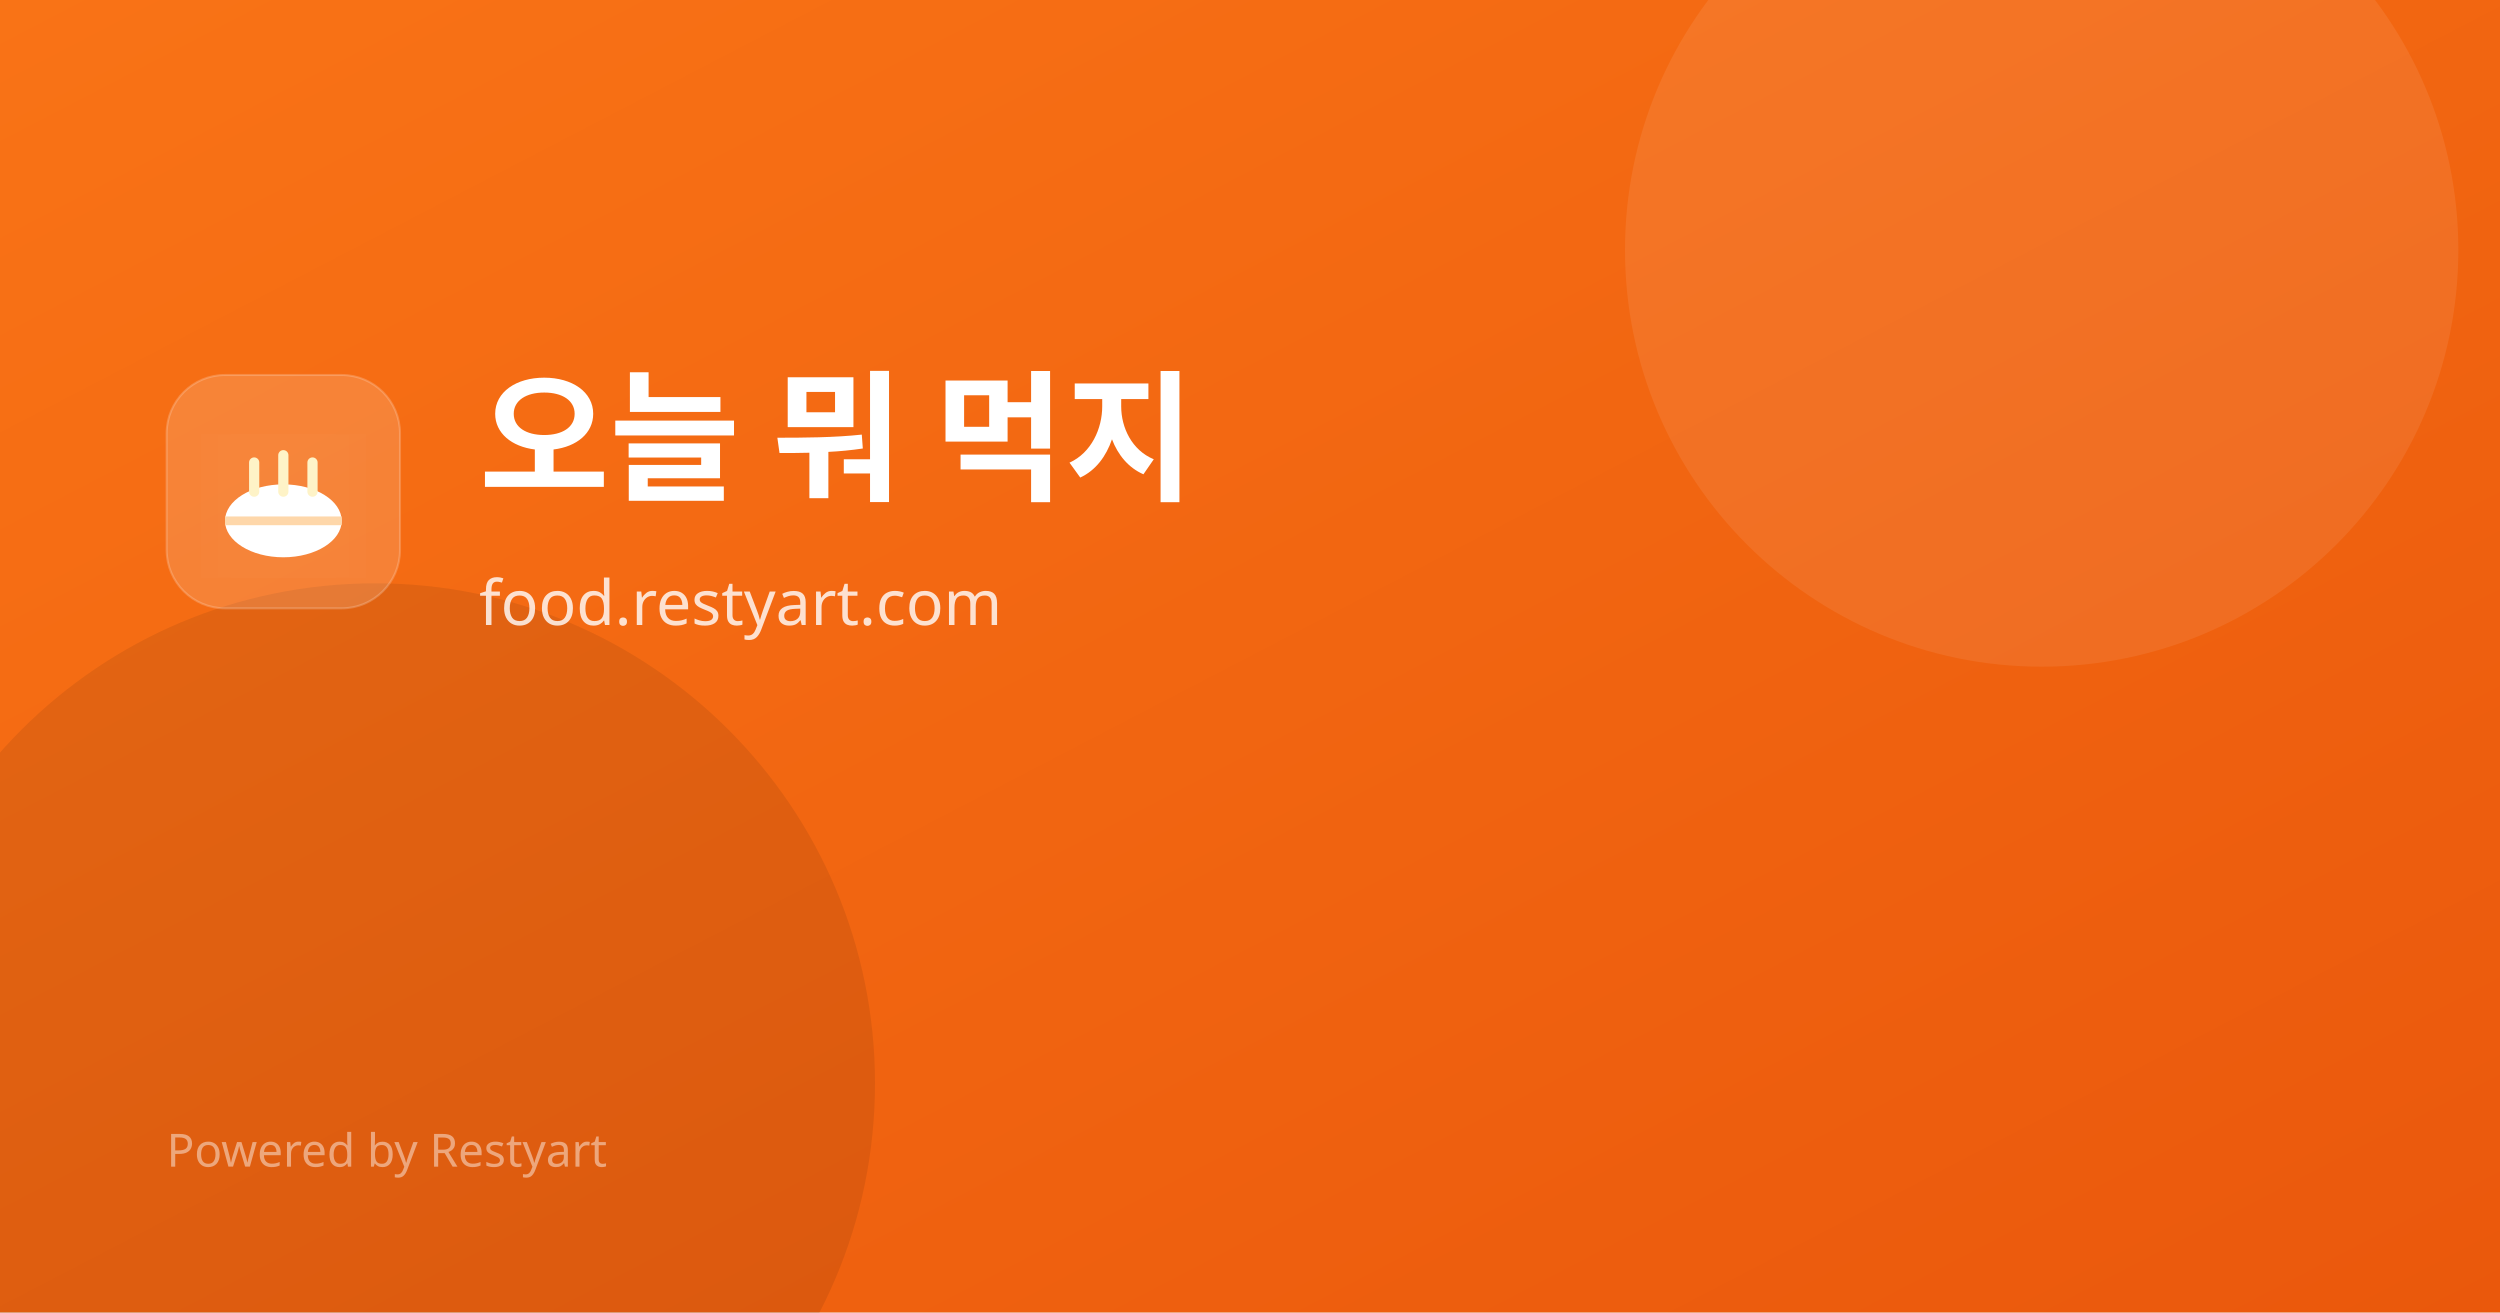
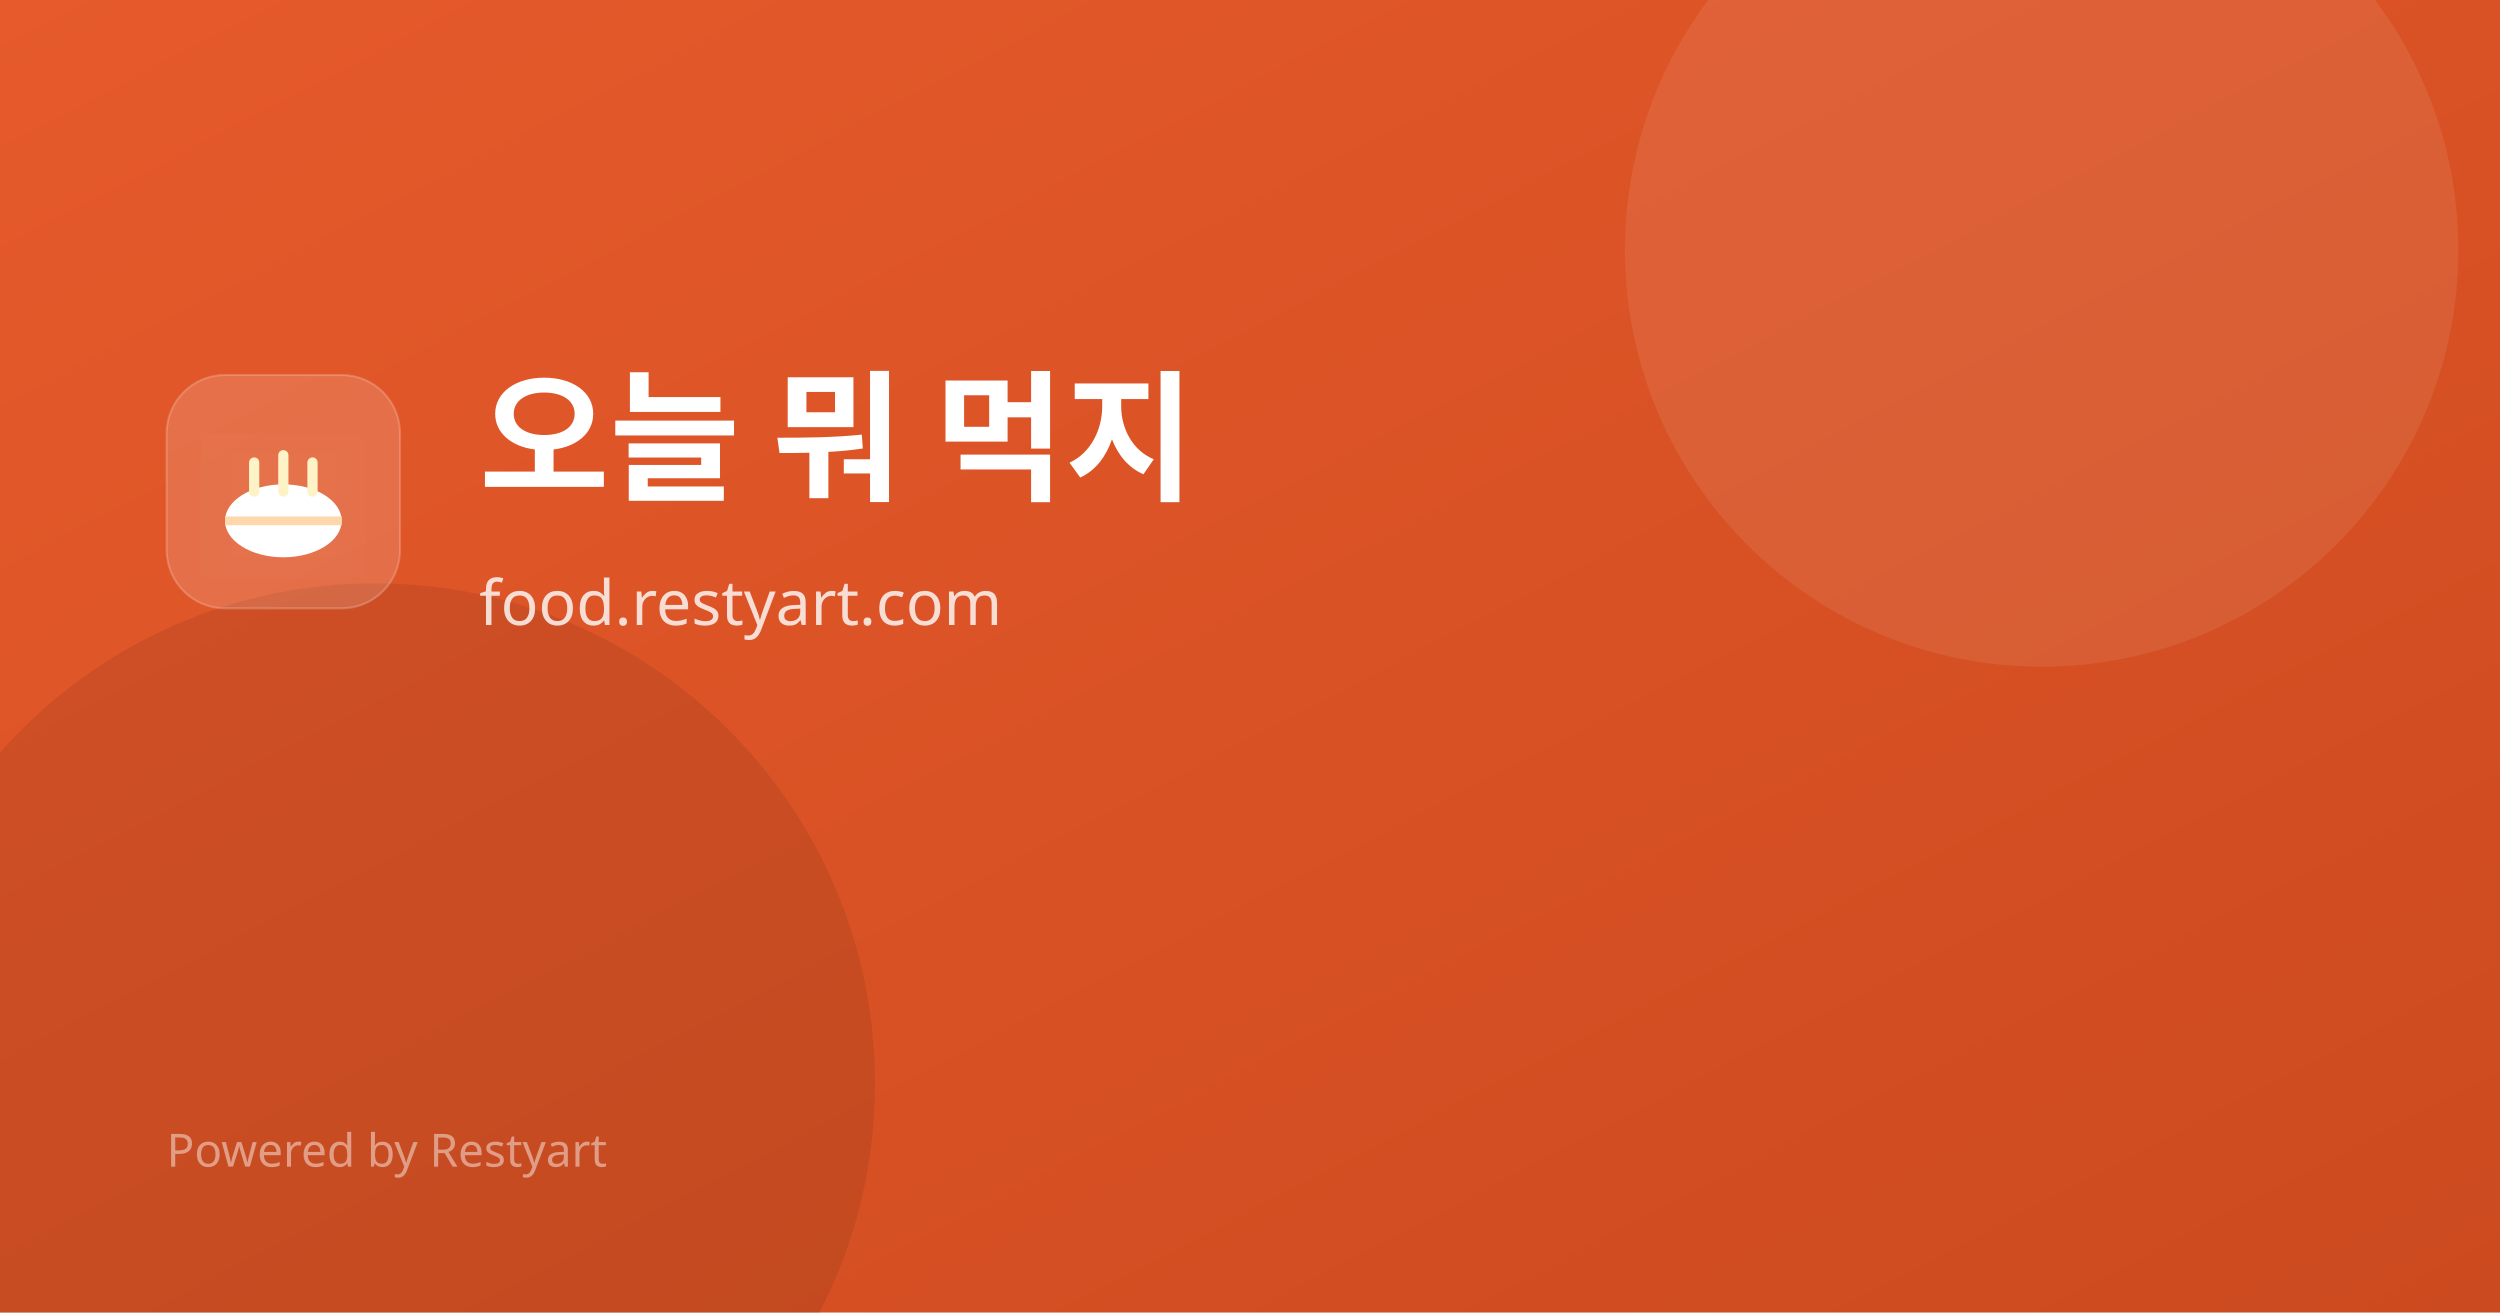
<svg xmlns="http://www.w3.org/2000/svg" width="1200" height="630" viewBox="0 0 1200 630" fill="none" role="img" aria-label="오늘 뭐 먹지">
  <defs>
    <linearGradient id="bg" x1="0" y1="0" x2="1" y2="1">
-       <stop stop-color="#F97316" />
-       <stop offset="1" stop-color="#EA580C" />
+       <stop stop-color="#E65A2B" />
+       <stop offset="1" stop-color="#CC4A1F" />
    </linearGradient>
    <filter id="glow" x="-20%" y="-20%" width="140%" height="140%">
      <feGaussianBlur stdDeviation="18" result="blur" />
      <feMerge>
        <feMergeNode in="blur" />
        <feMergeNode in="SourceGraphic" />
      </feMerge>
    </filter>
  </defs>
  <rect width="1200" height="630" fill="url(#bg)" />
  <circle cx="980" cy="120" r="200" fill="#ffffff" opacity="0.08" />
  <circle cx="180" cy="520" r="240" fill="#000000" opacity="0.08" />
  <rect x="80" y="180" width="112" height="112" rx="28" fill="#ffffff" fill-opacity="0.15" stroke="#ffffff" stroke-opacity="0.2" />
  <g transform="translate(80,180) scale(3.5)" filter="url(#glow)">
    <ellipse cx="16" cy="20" rx="8" ry="5" fill="#fff" />
    <path d="M8 20h16" stroke="#FED7AA" stroke-width="1.2" />
    <path d="M12 12v4M16 11v5M20 12v4" stroke="#FEF3C7" stroke-width="1.4" stroke-linecap="round" />
  </g>
  <text x="230" y="235" font-family="system-ui,sans-serif" font-size="68" font-weight="800" fill="#ffffff">오늘 뭐 먹지</text>
  <text x="230" y="300" font-family="system-ui,sans-serif" font-size="30" fill="#ffffff" opacity="0.8">food.restyart.com</text>
  <text x="80" y="560" font-family="system-ui,sans-serif" font-size="22" fill="#ffffff" opacity="0.45">Powered by Restyart</text>
</svg>
